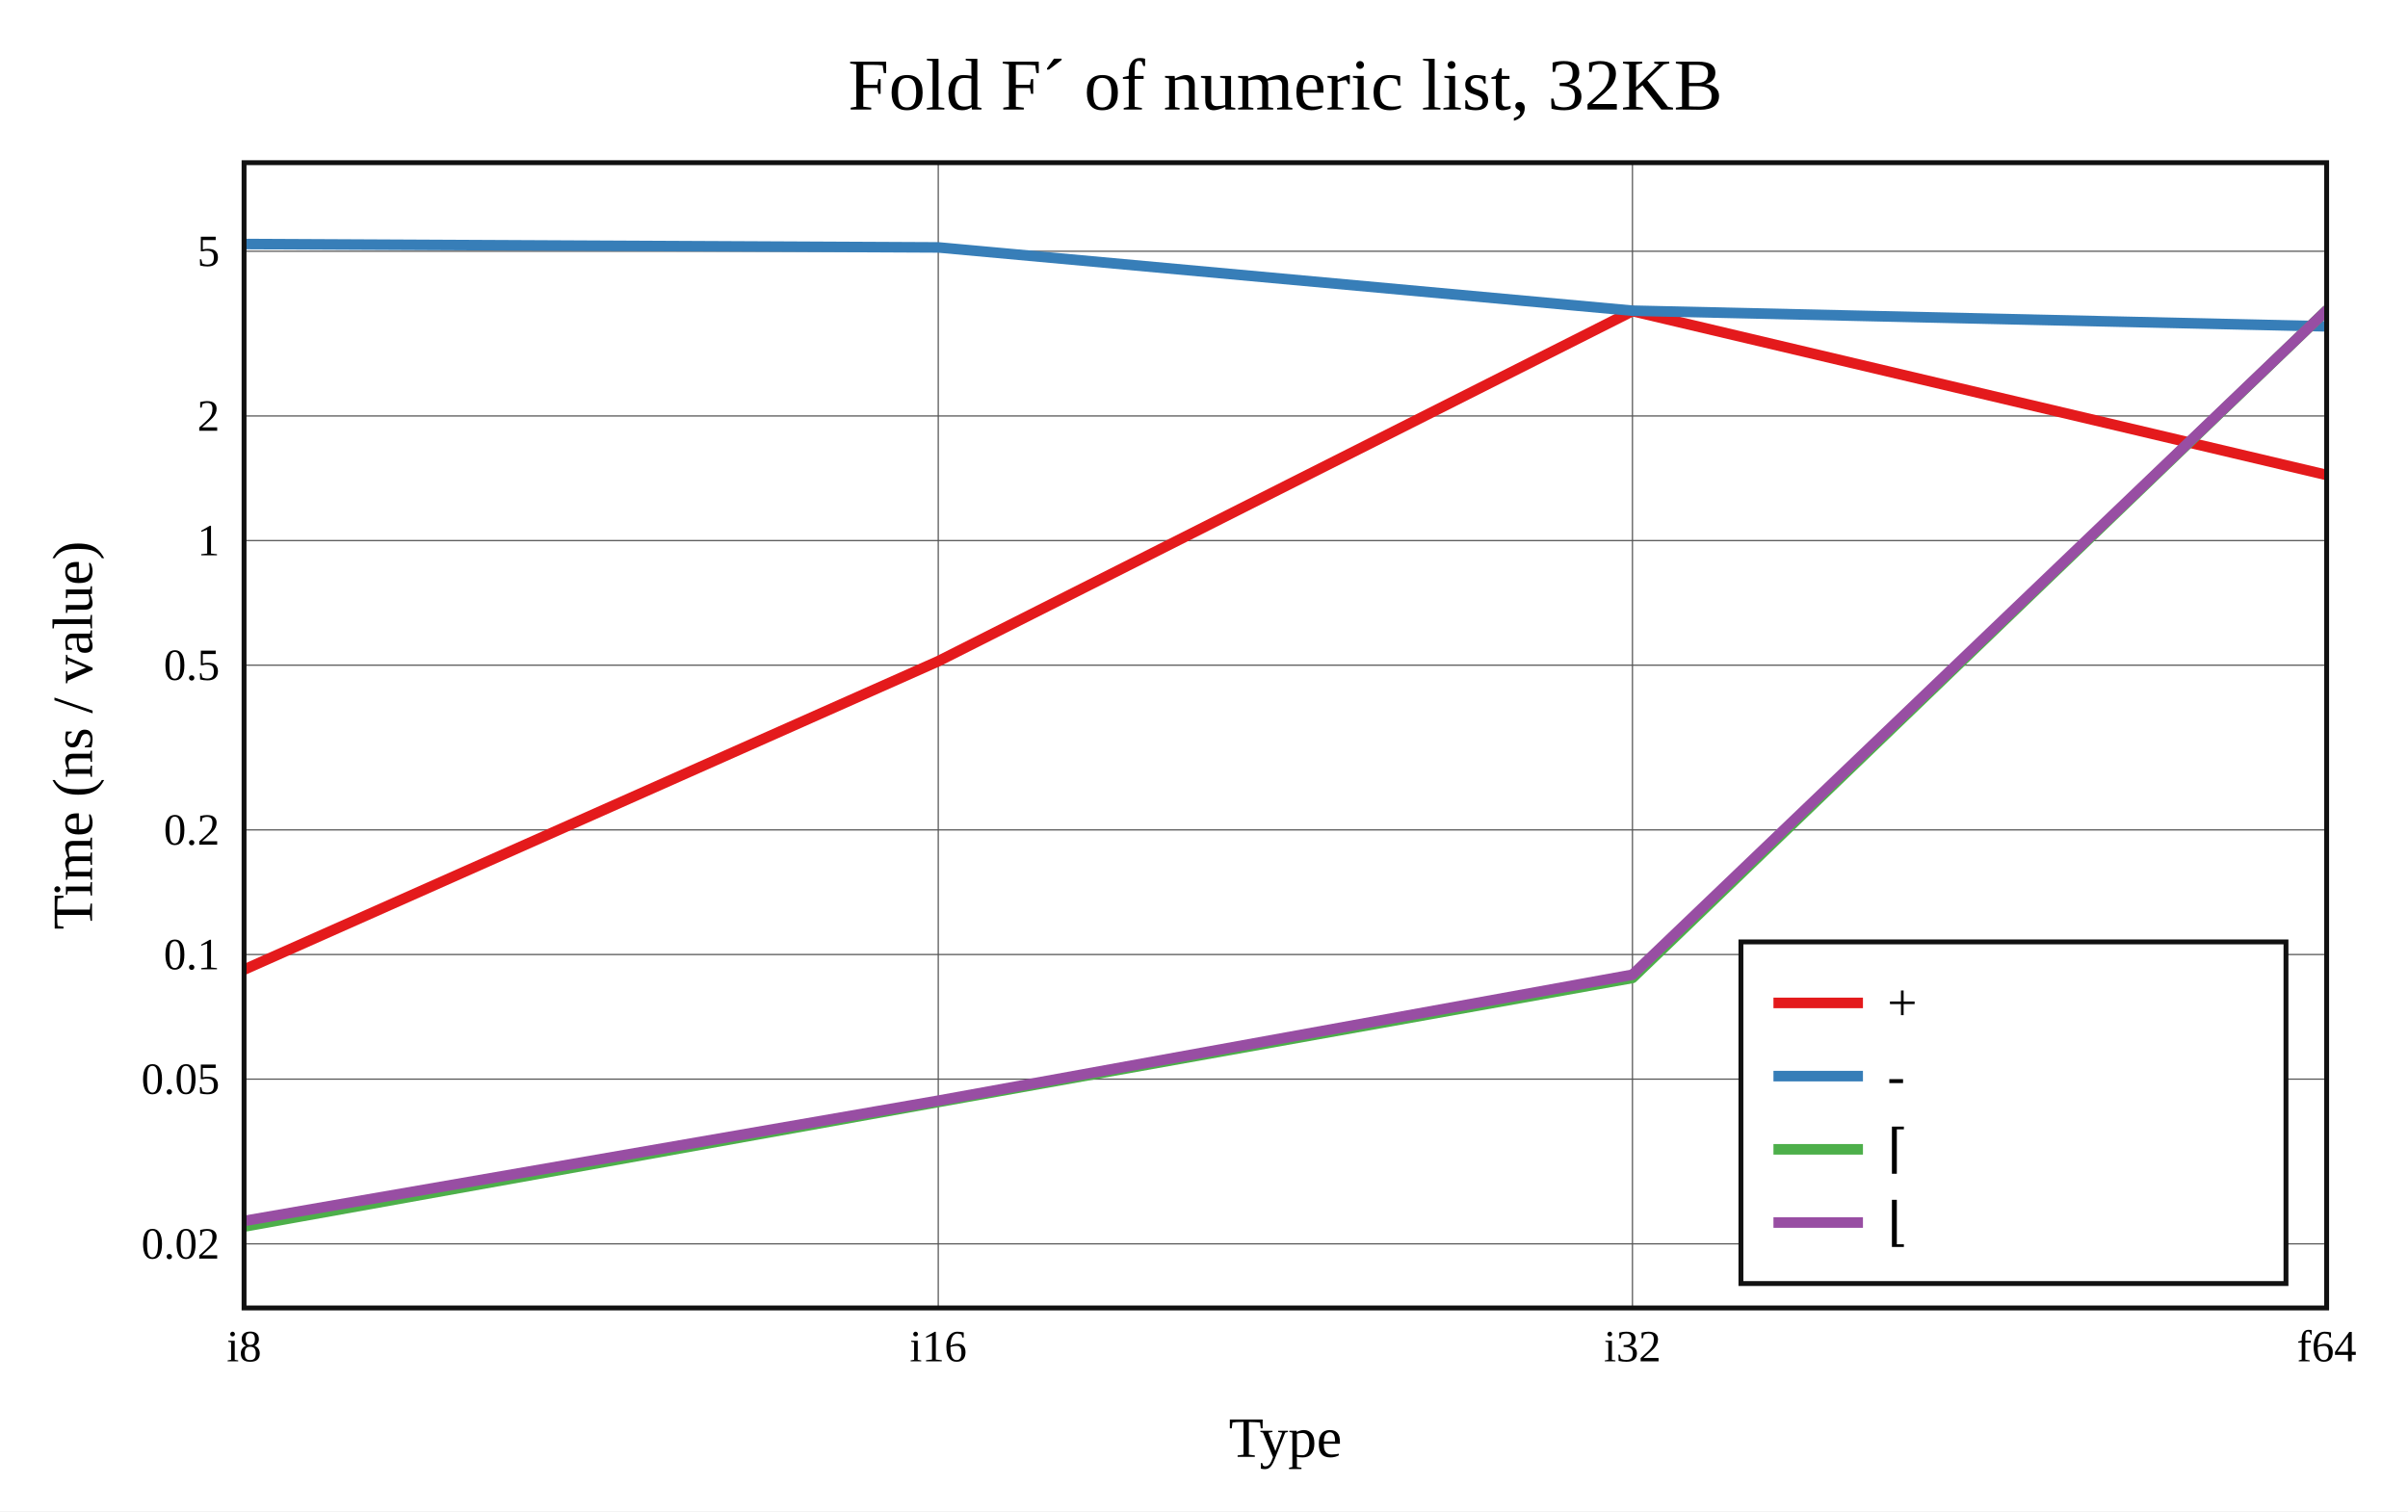
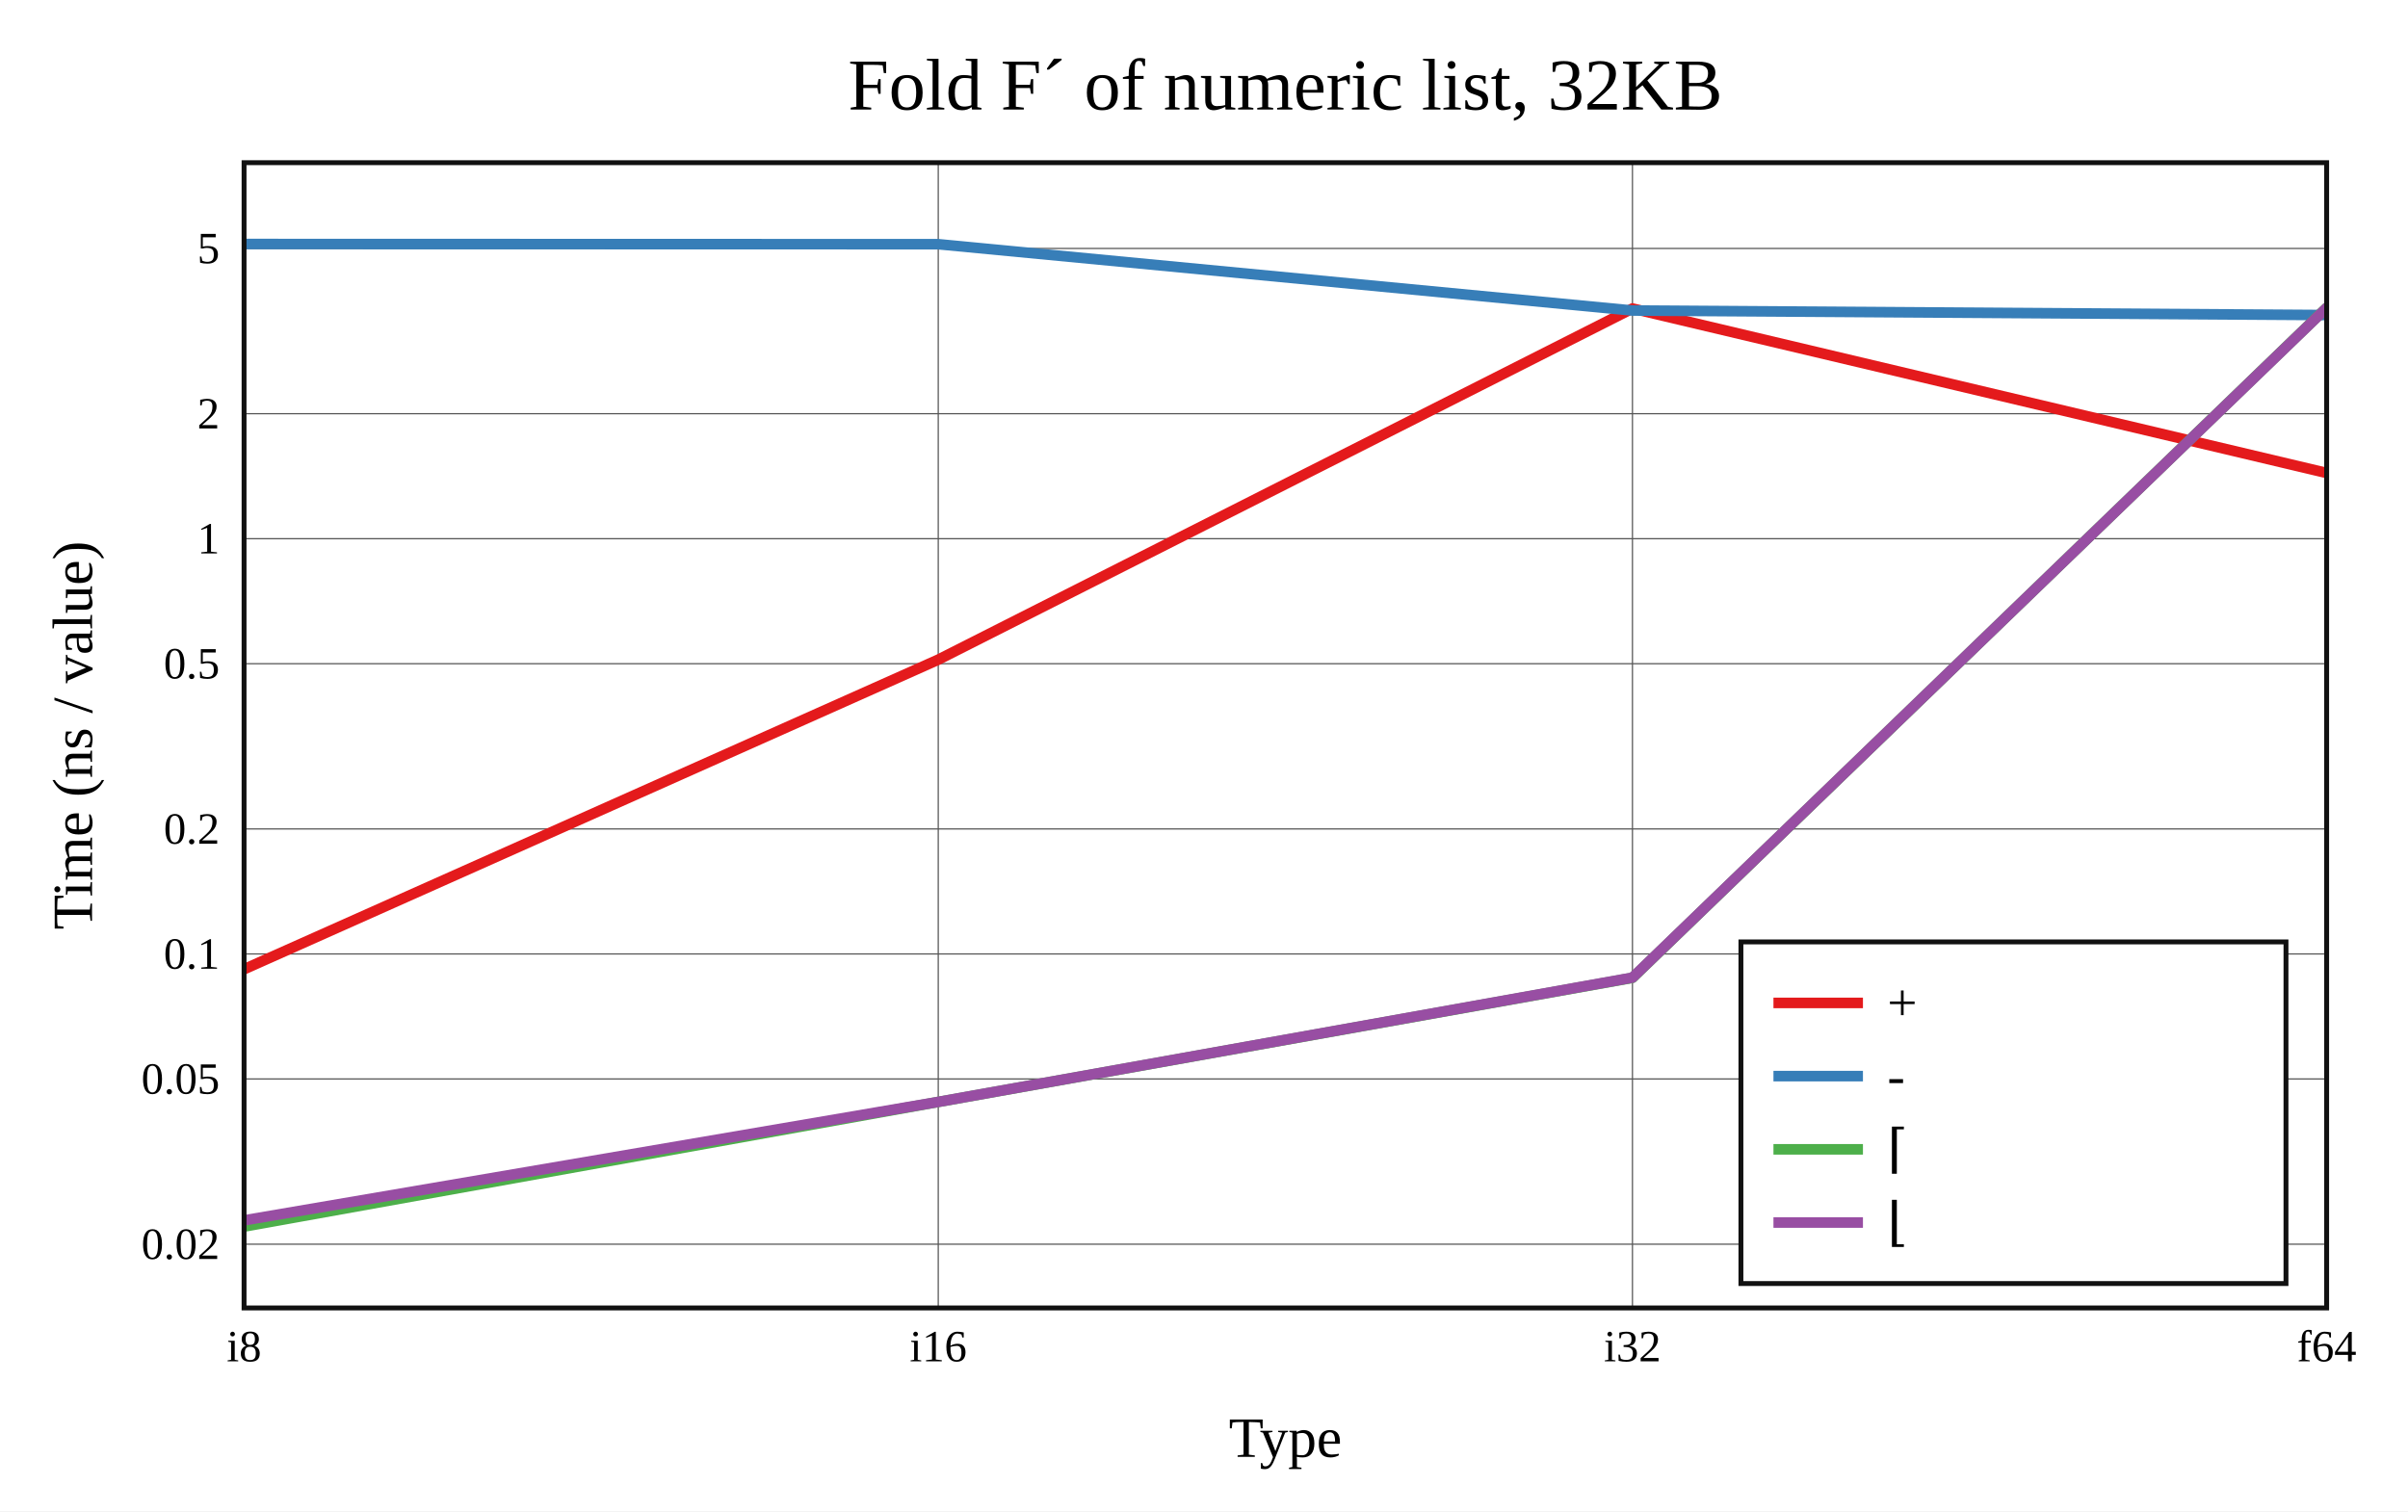
<svg xmlns="http://www.w3.org/2000/svg" viewBox="-60 -40 592 371.6" height="557.4" width="888">
  <g stroke-width="2.6" font-size="14px" text-anchor="middle">
    <defs>
      <clipPath id="clip">
        <rect x="0" y="0" width="512" height="281.6" />
      </clipPath>
    </defs>
    <rect fill="white" x="-60" y="-40" width="592" height="371.6" />
    <text dy="0.33em" font-size="18px" x="256" y="-19">Fold F´ of numeric list, 32KB</text>
    <text dy="0.33em" x="256" y="313.6">Type</text>
    <text dy="0.33em" transform="rotate(-90)" x="-140.8" y="-42">Time (ns / value)</text>
    <g stroke-width="0.3" stroke="#555">
      <path d="M170.667 0v281.6" />
      <path d="M341.333 0v281.6" />
-       <path d="M0 265.84h512" />
-       <path d="M0 225.338h512" />
-       <path d="M0 194.699h512" />
-       <path d="M0 164.06h512" />
-       <path d="M0 123.558h512" />
-       <path d="M0 92.919h512" />
-       <path d="M0 62.28h512" />
-       <path d="M0 21.778h512" />
+       <path d="M0 265.927h512" />
+       <path d="M0 225.296h512" />
+       <path d="M0 194.56h512" />
+       <path d="M0 163.824h512" />
+       <path d="M0 123.193h512" />
+       <path d="M0 92.457h512" />
+       <path d="M0 61.721h512" />
+       <path d="M0 21.09h512" />
    </g>
    <g font-size="11px">
      <text dy="0.33em" x="0" y="291.1">i8</text>
      <text dy="0.33em" x="170.667" y="291.1">i16</text>
      <text dy="0.33em" x="341.333" y="291.1">i32</text>
      <text dy="0.33em" x="512" y="291.1">f64</text>
      <g text-anchor="end">
-         <text dy="0.33em" x="-6" y="265.84">0.02</text>
-         <text dy="0.33em" x="-6" y="225.338">0.05</text>
-         <text dy="0.33em" x="-6" y="194.699">0.1</text>
-         <text dy="0.33em" x="-6" y="164.06">0.2</text>
-         <text dy="0.33em" x="-6" y="123.558">0.5</text>
-         <text dy="0.33em" x="-6" y="92.919">1</text>
-         <text dy="0.33em" x="-6" y="62.28">2</text>
-         <text dy="0.33em" x="-6" y="21.778">5</text>
+         <text dy="0.33em" x="-6" y="265.927">0.02</text>
+         <text dy="0.33em" x="-6" y="225.296">0.05</text>
+         <text dy="0.33em" x="-6" y="194.56">0.1</text>
+         <text dy="0.33em" x="-6" y="163.824">0.2</text>
+         <text dy="0.33em" x="-6" y="123.193">0.5</text>
+         <text dy="0.33em" x="-6" y="92.457">1</text>
+         <text dy="0.33em" x="-6" y="61.721">2</text>
+         <text dy="0.33em" x="-6" y="21.09">5</text>
      </g>
    </g>
    <g clip-path="url(#clip)" fill="none" stroke-linecap="round" stroke-linejoin="round">
-       <path stroke="#e41a1c" d="M0 198.421L170.667 122.581L341.333 36.493L512 76.79" />
-       <path stroke="#377eb8" d="M0 20L170.667 20.835L341.333 36.394L512 40.246" />
-       <path stroke="#4daf4a" d="M0 261.6L170.667 230.965L341.333 200.466L512 36.307" />
-       <path stroke="#984ea3" d="M0 260.21L170.667 230.638L341.333 199.668L512 36.314" />
+       <path stroke="#e41a1c" d="M0 198.32L170.667 122.201L341.333 35.857L512 76.295" />
+       <path stroke="#377eb8" d="M0 20L170.667 20.045L341.333 36.353L512 37.47" />
+       <path stroke="#4daf4a" d="M0 261.6L170.667 230.948L341.333 200.435L512 35.654" />
+       <path stroke="#984ea3" d="M0 260.068L170.667 230.936L341.333 200.382L512 35.704" />
    </g>
    <rect stroke-width="1.2" stroke="#111" fill="none" x="0" y="0" width="512" height="281.6" />
    <g transform="translate(368,191.6)" text-anchor="start" font-size="13px">
      <rect stroke-width="1.2" stroke="#111" fill="white" x="0" y="0" width="134" height="84" />
      <path stroke="#e41a1c" d="M8 15h22" />
      <path stroke="#377eb8" d="M8 33h22" />
      <path stroke="#4daf4a" d="M8 51h22" />
      <path stroke="#984ea3" d="M8 69h22" />
      <text dy="0.33em" x="36" y="15">+</text>
      <text dy="0.33em" x="36" y="33">-</text>
      <text dy="0.33em" x="36" y="51">⌈</text>
      <text dy="0.33em" x="36" y="69">⌊</text>
    </g>
  </g>
</svg>
